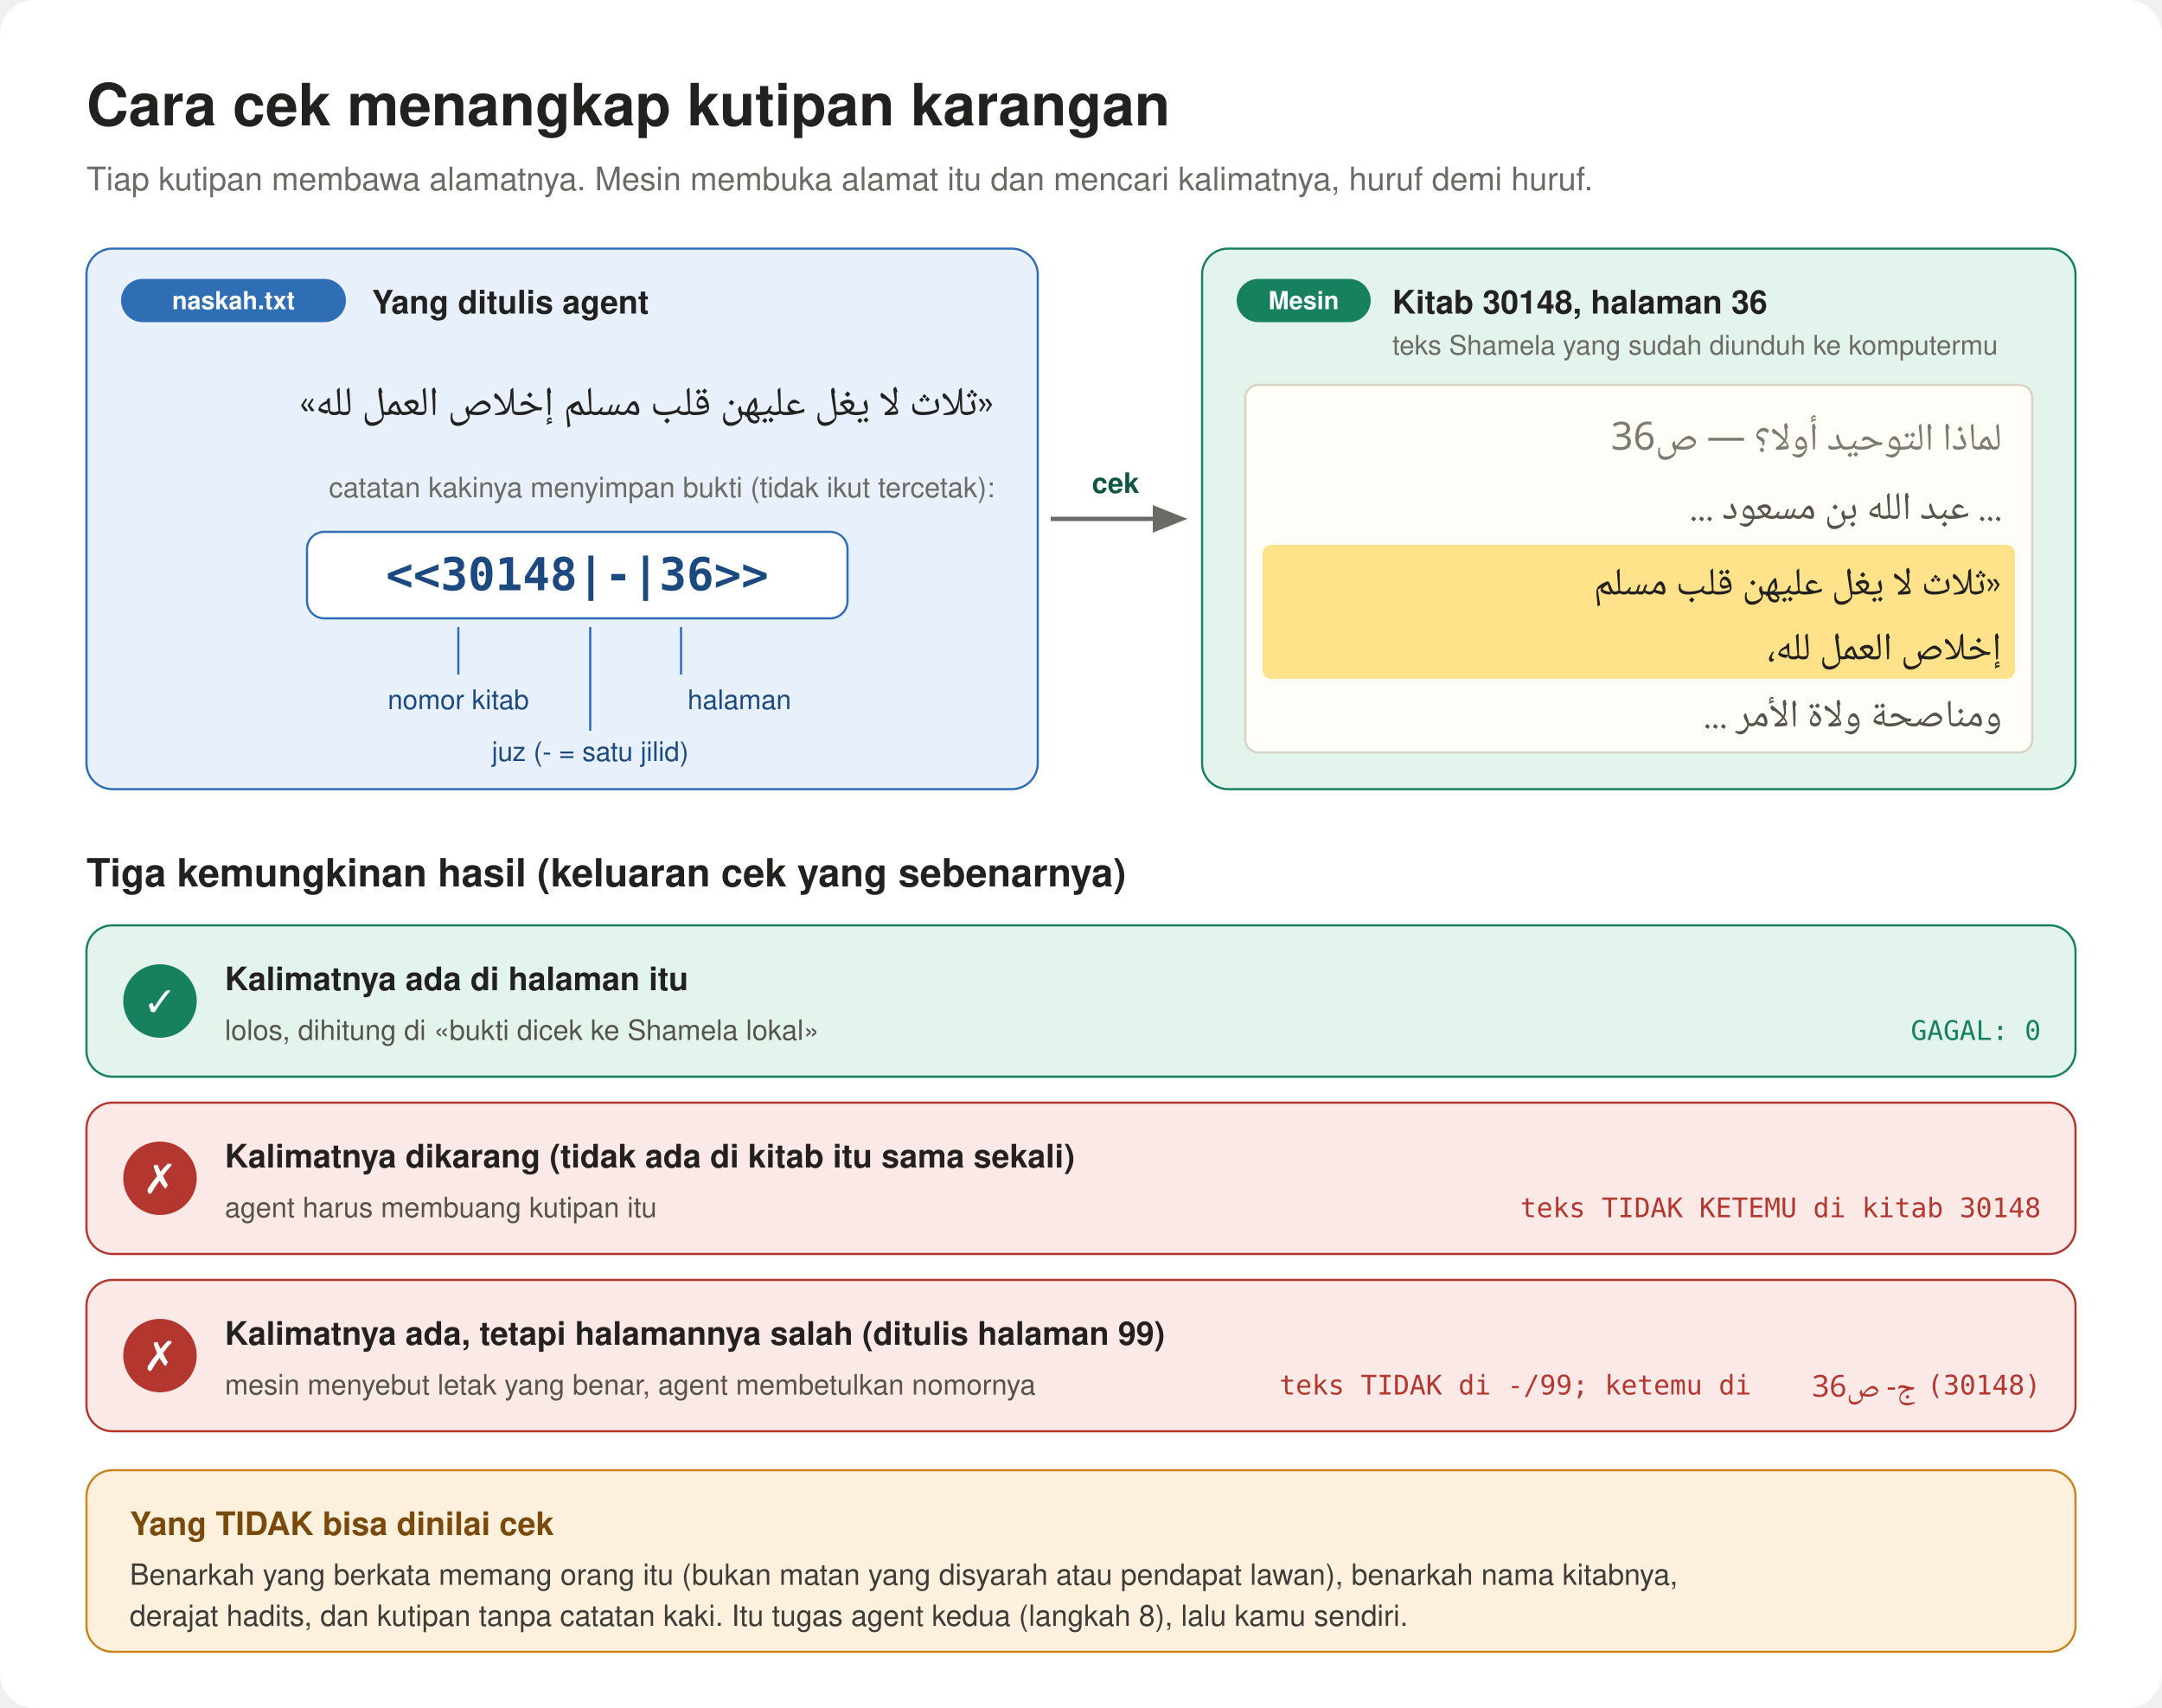
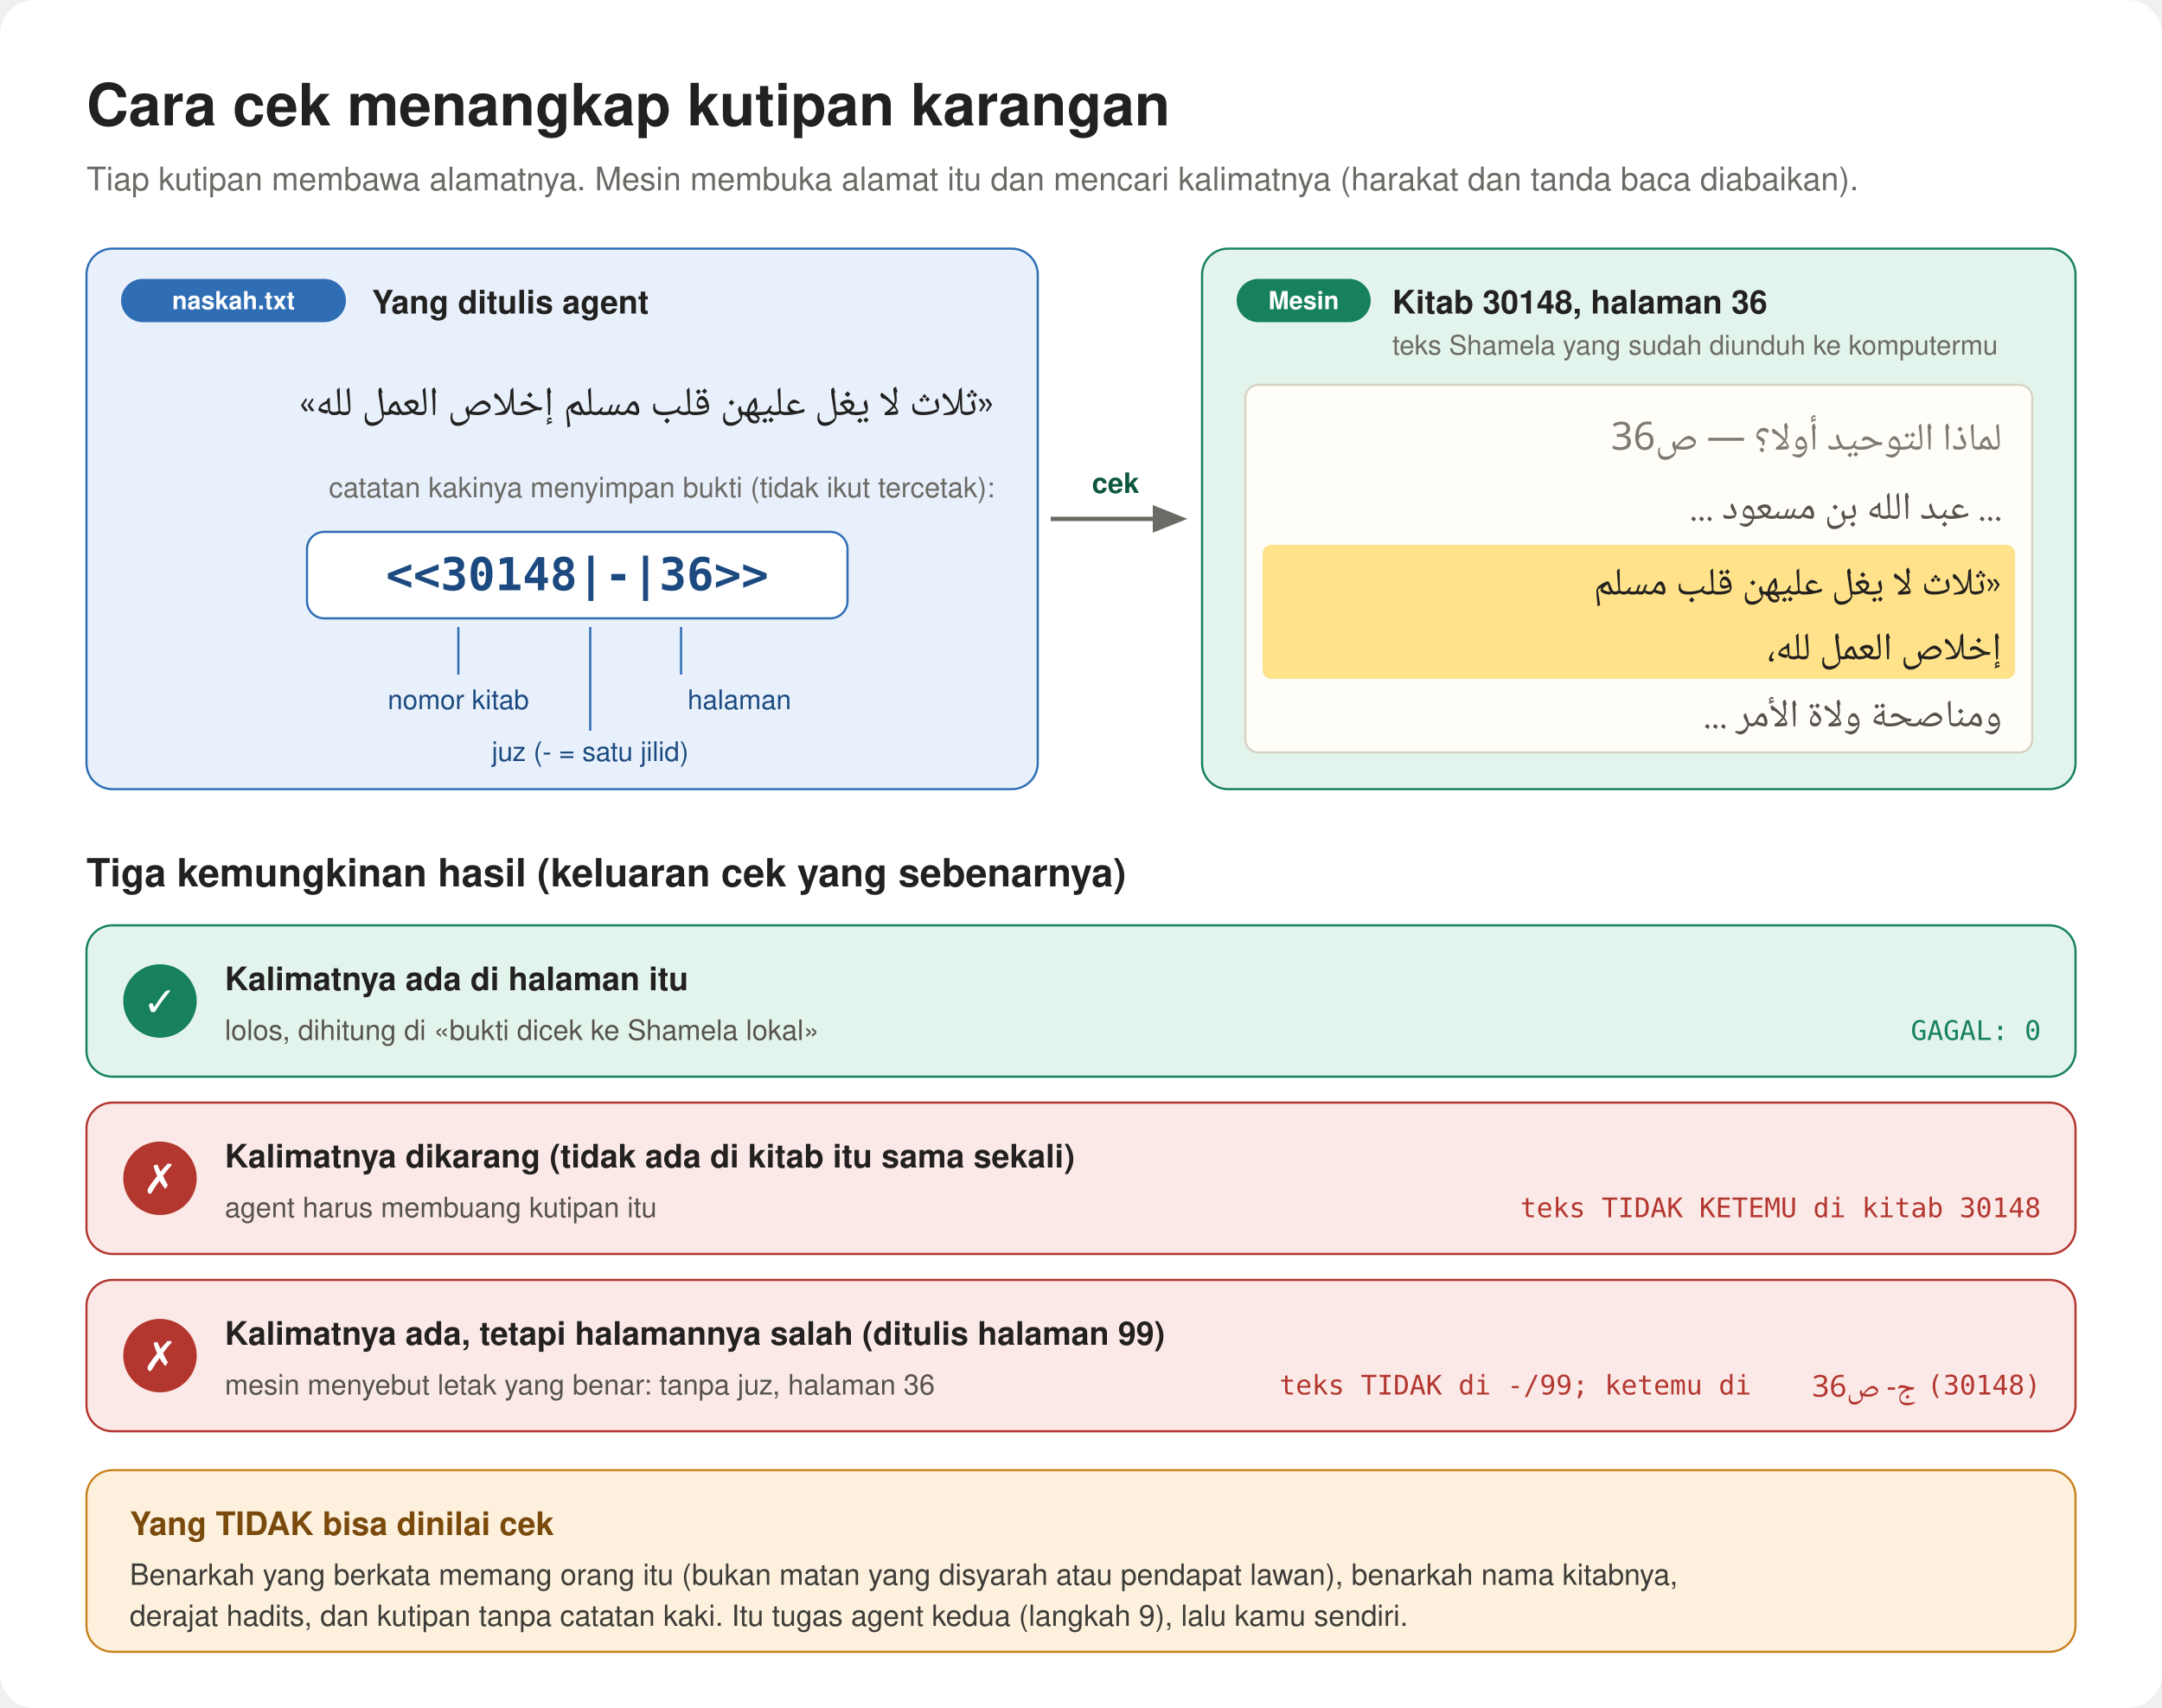
<svg xmlns="http://www.w3.org/2000/svg" viewBox="0 0 1000 790" width="1000" height="790" role="img" font-family="Segoe UI, Helvetica, Arial, sans-serif">
  <defs>
    <marker id="p" viewBox="0 0 10 10" refX="8" refY="5" markerWidth="8" markerHeight="8" orient="auto">
      <path d="M0 1L10 5L0 9z" fill="#6b6a65" />
    </marker>
  </defs>
  <rect width="1000" height="790" rx="16" fill="#ffffff" />
  <text x="40" y="58" font-size="27" font-weight="700" fill="#22211f">Cara cek menangkap kutipan karangan</text>
-   <text x="40" y="88" font-size="15" fill="#6b6a65">Tiap kutipan membawa alamatnya. Mesin membuka alamat itu dan mencari kalimatnya, huruf demi huruf.</text>
+   <text x="40" y="88" font-size="15" fill="#6b6a65">Tiap kutipan membawa alamatnya. Mesin membuka alamat itu dan mencari kalimatnya (harakat dan tanda baca diabaikan).</text>
  <rect x="40" y="115" width="440" height="250" rx="12" fill="#e7f0fb" stroke="#2f6db5" />
  <rect x="56" y="129" width="104" height="20" rx="10" fill="#2f6db5" />
  <text x="108" y="143" font-size="11.5" font-weight="700" fill="#fff" text-anchor="middle">naskah.txt</text>
  <text x="172" y="145" font-size="15" font-weight="700" fill="#22211f">Yang ditulis agent</text>
  <text x="460" y="192" font-size="19" font-family="Traditional Arabic, Amiri, Noto Naskh Arabic, Segoe UI, sans-serif" direction="rtl" text-anchor="start" fill="#22211f">«ثلاث لا يغل عليهن قلب مسلم إخلاص العمل لله»</text>
  <text x="460" y="230" font-size="13" fill="#6b6a65" text-anchor="end">catatan kakinya menyimpan bukti (tidak ikut tercetak):</text>
  <rect x="142" y="246" width="250" height="40" rx="8" fill="#ffffff" stroke="#2f6db5" />
  <text x="267" y="273" font-size="21" font-weight="700" font-family="Consolas, Menlo, monospace" text-anchor="middle" fill="#1c4a80">&lt;&lt;30148|-|36&gt;&gt;</text>
  <path d="M212 290V312" stroke="#2f6db5" />
  <text x="212" y="328" font-size="12.5" fill="#1c4a80" text-anchor="middle">nomor kitab</text>
  <path d="M273 290V338" stroke="#2f6db5" />
  <text x="273" y="352" font-size="12.5" fill="#1c4a80" text-anchor="middle">juz (- = satu jilid)</text>
  <path d="M315 290V312" stroke="#2f6db5" />
  <text x="342" y="328" font-size="12.5" fill="#1c4a80" text-anchor="middle">halaman</text>
  <path d="M486 240H546" stroke="#6b6a65" stroke-width="2" marker-end="url(#p)" />
  <text x="516" y="228" font-size="13" font-weight="700" fill="#0d5640" text-anchor="middle">cek</text>
  <rect x="556" y="115" width="404" height="250" rx="12" fill="#e3f4ec" stroke="#16805f" />
  <rect x="572" y="129" width="62" height="20" rx="10" fill="#16805f" />
  <text x="603" y="143" font-size="11.5" font-weight="700" fill="#fff" text-anchor="middle">Mesin</text>
  <text x="644" y="145" font-size="15" font-weight="700" fill="#22211f">Kitab 30148, halaman 36</text>
  <text x="644" y="164" font-size="12.5" fill="#6b6a65">teks Shamela yang sudah diunduh ke komputermu</text>
  <rect x="576" y="178" width="364" height="170" rx="6" fill="#fffdf7" stroke="#d8d3c4" />
  <text x="926" y="208" font-size="18" font-family="Traditional Arabic, Amiri, Noto Naskh Arabic, Segoe UI, sans-serif" direction="rtl" text-anchor="start" fill="#7d7a70">لماذا التوحيد أولا؟ — ص36</text>
  <text x="926" y="240" font-size="18" font-family="Traditional Arabic, Amiri, Noto Naskh Arabic, Segoe UI, sans-serif" direction="rtl" text-anchor="start" fill="#55534c">... عبد الله بن مسعود ...</text>
  <rect x="584" y="252" width="348" height="62" rx="4" fill="#ffe28a" />
  <text x="926" y="275" font-size="18" font-family="Traditional Arabic, Amiri, Noto Naskh Arabic, Segoe UI, sans-serif" direction="rtl" text-anchor="start" fill="#22211f">«ثلاث لا يغل عليهن قلب مسلم</text>
  <text x="926" y="305" font-size="18" font-family="Traditional Arabic, Amiri, Noto Naskh Arabic, Segoe UI, sans-serif" direction="rtl" text-anchor="start" fill="#22211f">إخلاص العمل لله،</text>
  <text x="926" y="336" font-size="18" font-family="Traditional Arabic, Amiri, Noto Naskh Arabic, Segoe UI, sans-serif" direction="rtl" text-anchor="start" fill="#55534c">ومناصحة ولاة الأمر ...</text>
  <text x="40" y="410" font-size="18" font-weight="700" fill="#22211f">Tiga kemungkinan hasil (keluaran cek yang sebenarnya)</text>
  <rect x="40" y="428" width="920" height="70" rx="12" fill="#e3f4ec" stroke="#16805f" />
  <circle cx="74" cy="463" r="17" fill="#16805f" />
  <text x="74" y="470" font-size="19" font-weight="700" fill="#fff" text-anchor="middle">✓</text>
  <text x="104" y="458" font-size="15" font-weight="700" fill="#22211f">Kalimatnya ada di halaman itu</text>
  <text x="104" y="481" font-size="13" fill="#55534c">lolos, dihitung di «bukti dicek ke Shamela lokal»</text>
  <text x="944" y="481" font-size="12.5" font-family="Consolas, Menlo, monospace" fill="#16805f" text-anchor="end">GAGAL: 0</text>
  <rect x="40" y="510" width="920" height="70" rx="12" fill="#fbe9e7" stroke="#b3362f" />
  <circle cx="74" cy="545" r="17" fill="#b3362f" />
  <text x="74" y="552" font-size="19" font-weight="700" fill="#fff" text-anchor="middle">✗</text>
  <text x="104" y="540" font-size="15" font-weight="700" fill="#22211f">Kalimatnya dikarang (tidak ada di kitab itu sama sekali)</text>
  <text x="104" y="563" font-size="13" fill="#55534c">agent harus membuang kutipan itu</text>
  <text x="944" y="563" font-size="12.5" font-family="Consolas, Menlo, monospace" fill="#b3362f" text-anchor="end">teks TIDAK KETEMU di kitab 30148</text>
  <rect x="40" y="592" width="920" height="70" rx="12" fill="#fbe9e7" stroke="#b3362f" />
  <circle cx="74" cy="627" r="17" fill="#b3362f" />
  <text x="74" y="634" font-size="19" font-weight="700" fill="#fff" text-anchor="middle">✗</text>
  <text x="104" y="622" font-size="15" font-weight="700" fill="#22211f">Kalimatnya ada, tetapi halamannya salah (ditulis halaman 99)</text>
-   <text x="104" y="645" font-size="13" fill="#55534c">mesin menyebut letak yang benar, agent membetulkan nomornya</text>
+   <text x="104" y="645" font-size="13" fill="#55534c">mesin menyebut letak yang benar: tanpa juz, halaman 36</text>
  <text x="944" y="645" font-size="12.5" font-family="Consolas, Menlo, monospace" fill="#b3362f" text-anchor="end">(30148)</text>
  <text x="886" y="646" font-size="14" font-family="Traditional Arabic, Amiri, Noto Naskh Arabic, Segoe UI, sans-serif" direction="rtl" text-anchor="start" fill="#b3362f">ج- ص36</text>
  <text x="810" y="645" font-size="12.5" font-family="Consolas, Menlo, monospace" fill="#b3362f" text-anchor="end">teks TIDAK di -/99; ketemu di</text>
  <rect x="40" y="680" width="920" height="84" rx="12" fill="#fdf1de" stroke="#c9831f" />
  <text x="60" y="710" font-size="15" font-weight="700" fill="#7a4a0c">Yang TIDAK bisa dinilai cek</text>
  <text x="60" y="733" font-size="13.5" fill="#3d3c38">Benarkah yang berkata memang orang itu (bukan matan yang disyarah atau pendapat lawan), benarkah nama kitabnya,</text>
-   <text x="60" y="752" font-size="13.5" fill="#3d3c38">derajat hadits, dan kutipan tanpa catatan kaki. Itu tugas agent kedua (langkah 8), lalu kamu sendiri.</text>
+   <text x="60" y="752" font-size="13.5" fill="#3d3c38">derajat hadits, dan kutipan tanpa catatan kaki. Itu tugas agent kedua (langkah 9), lalu kamu sendiri.</text>
</svg>
